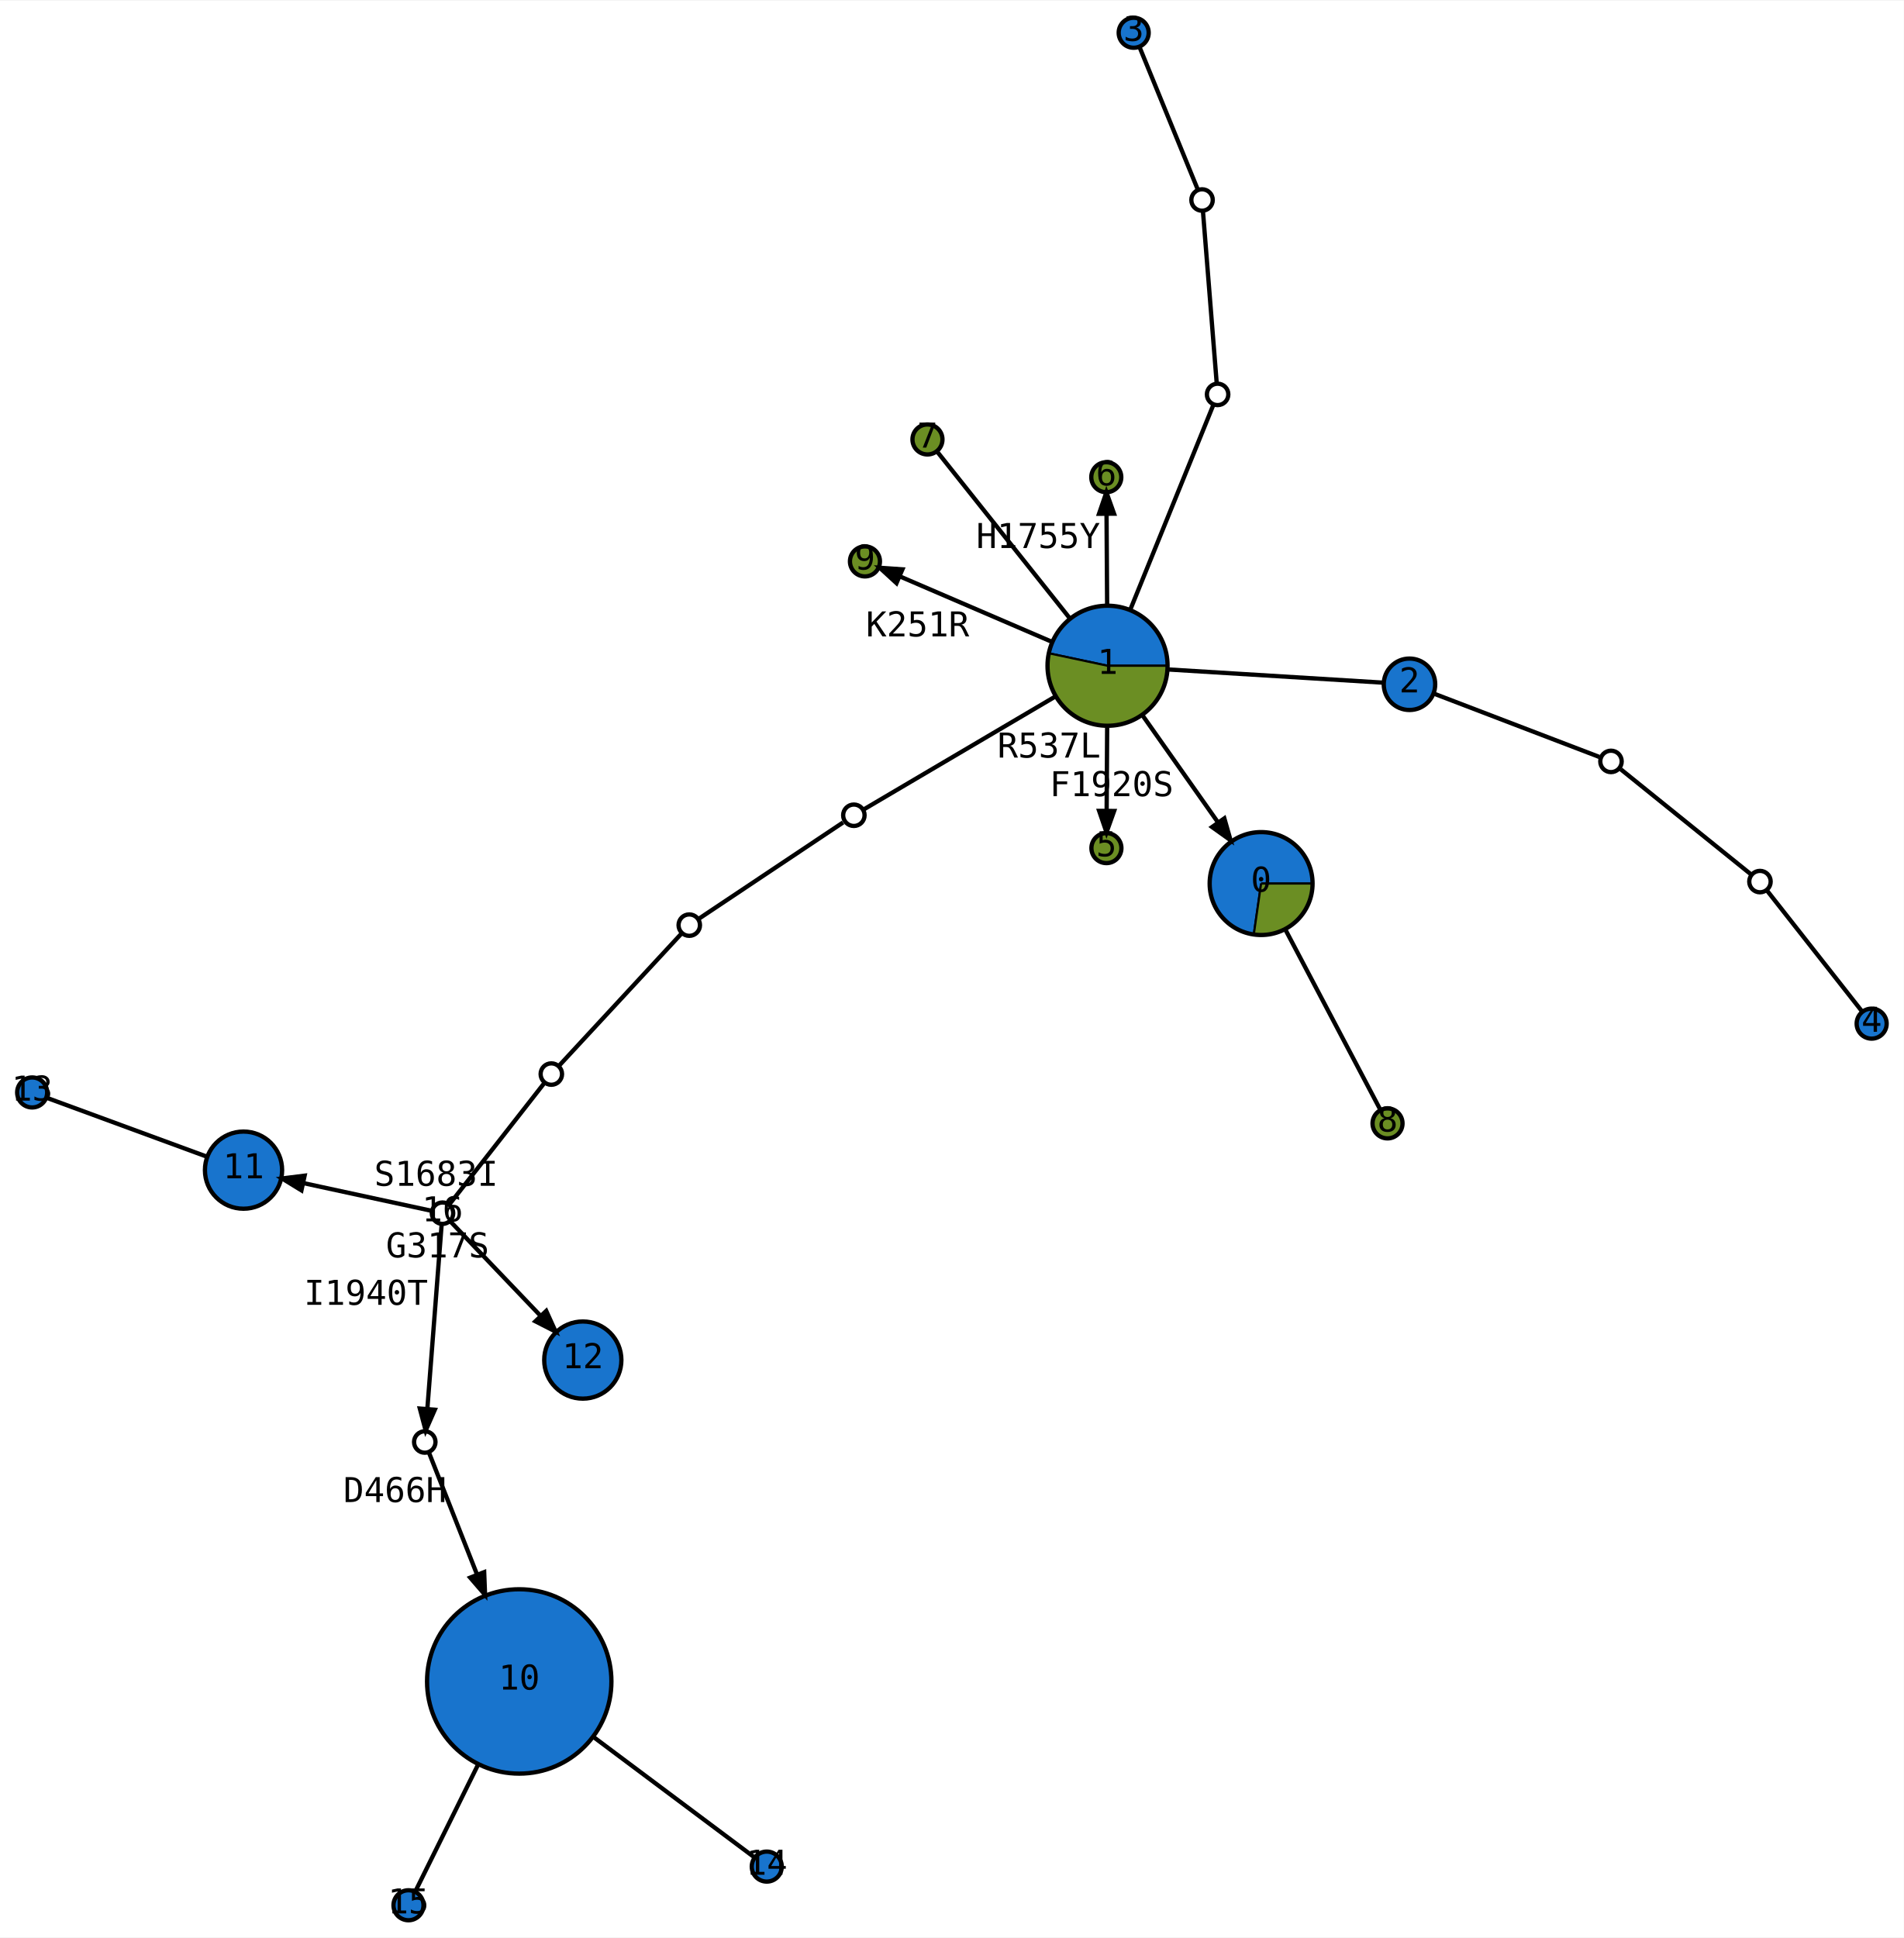
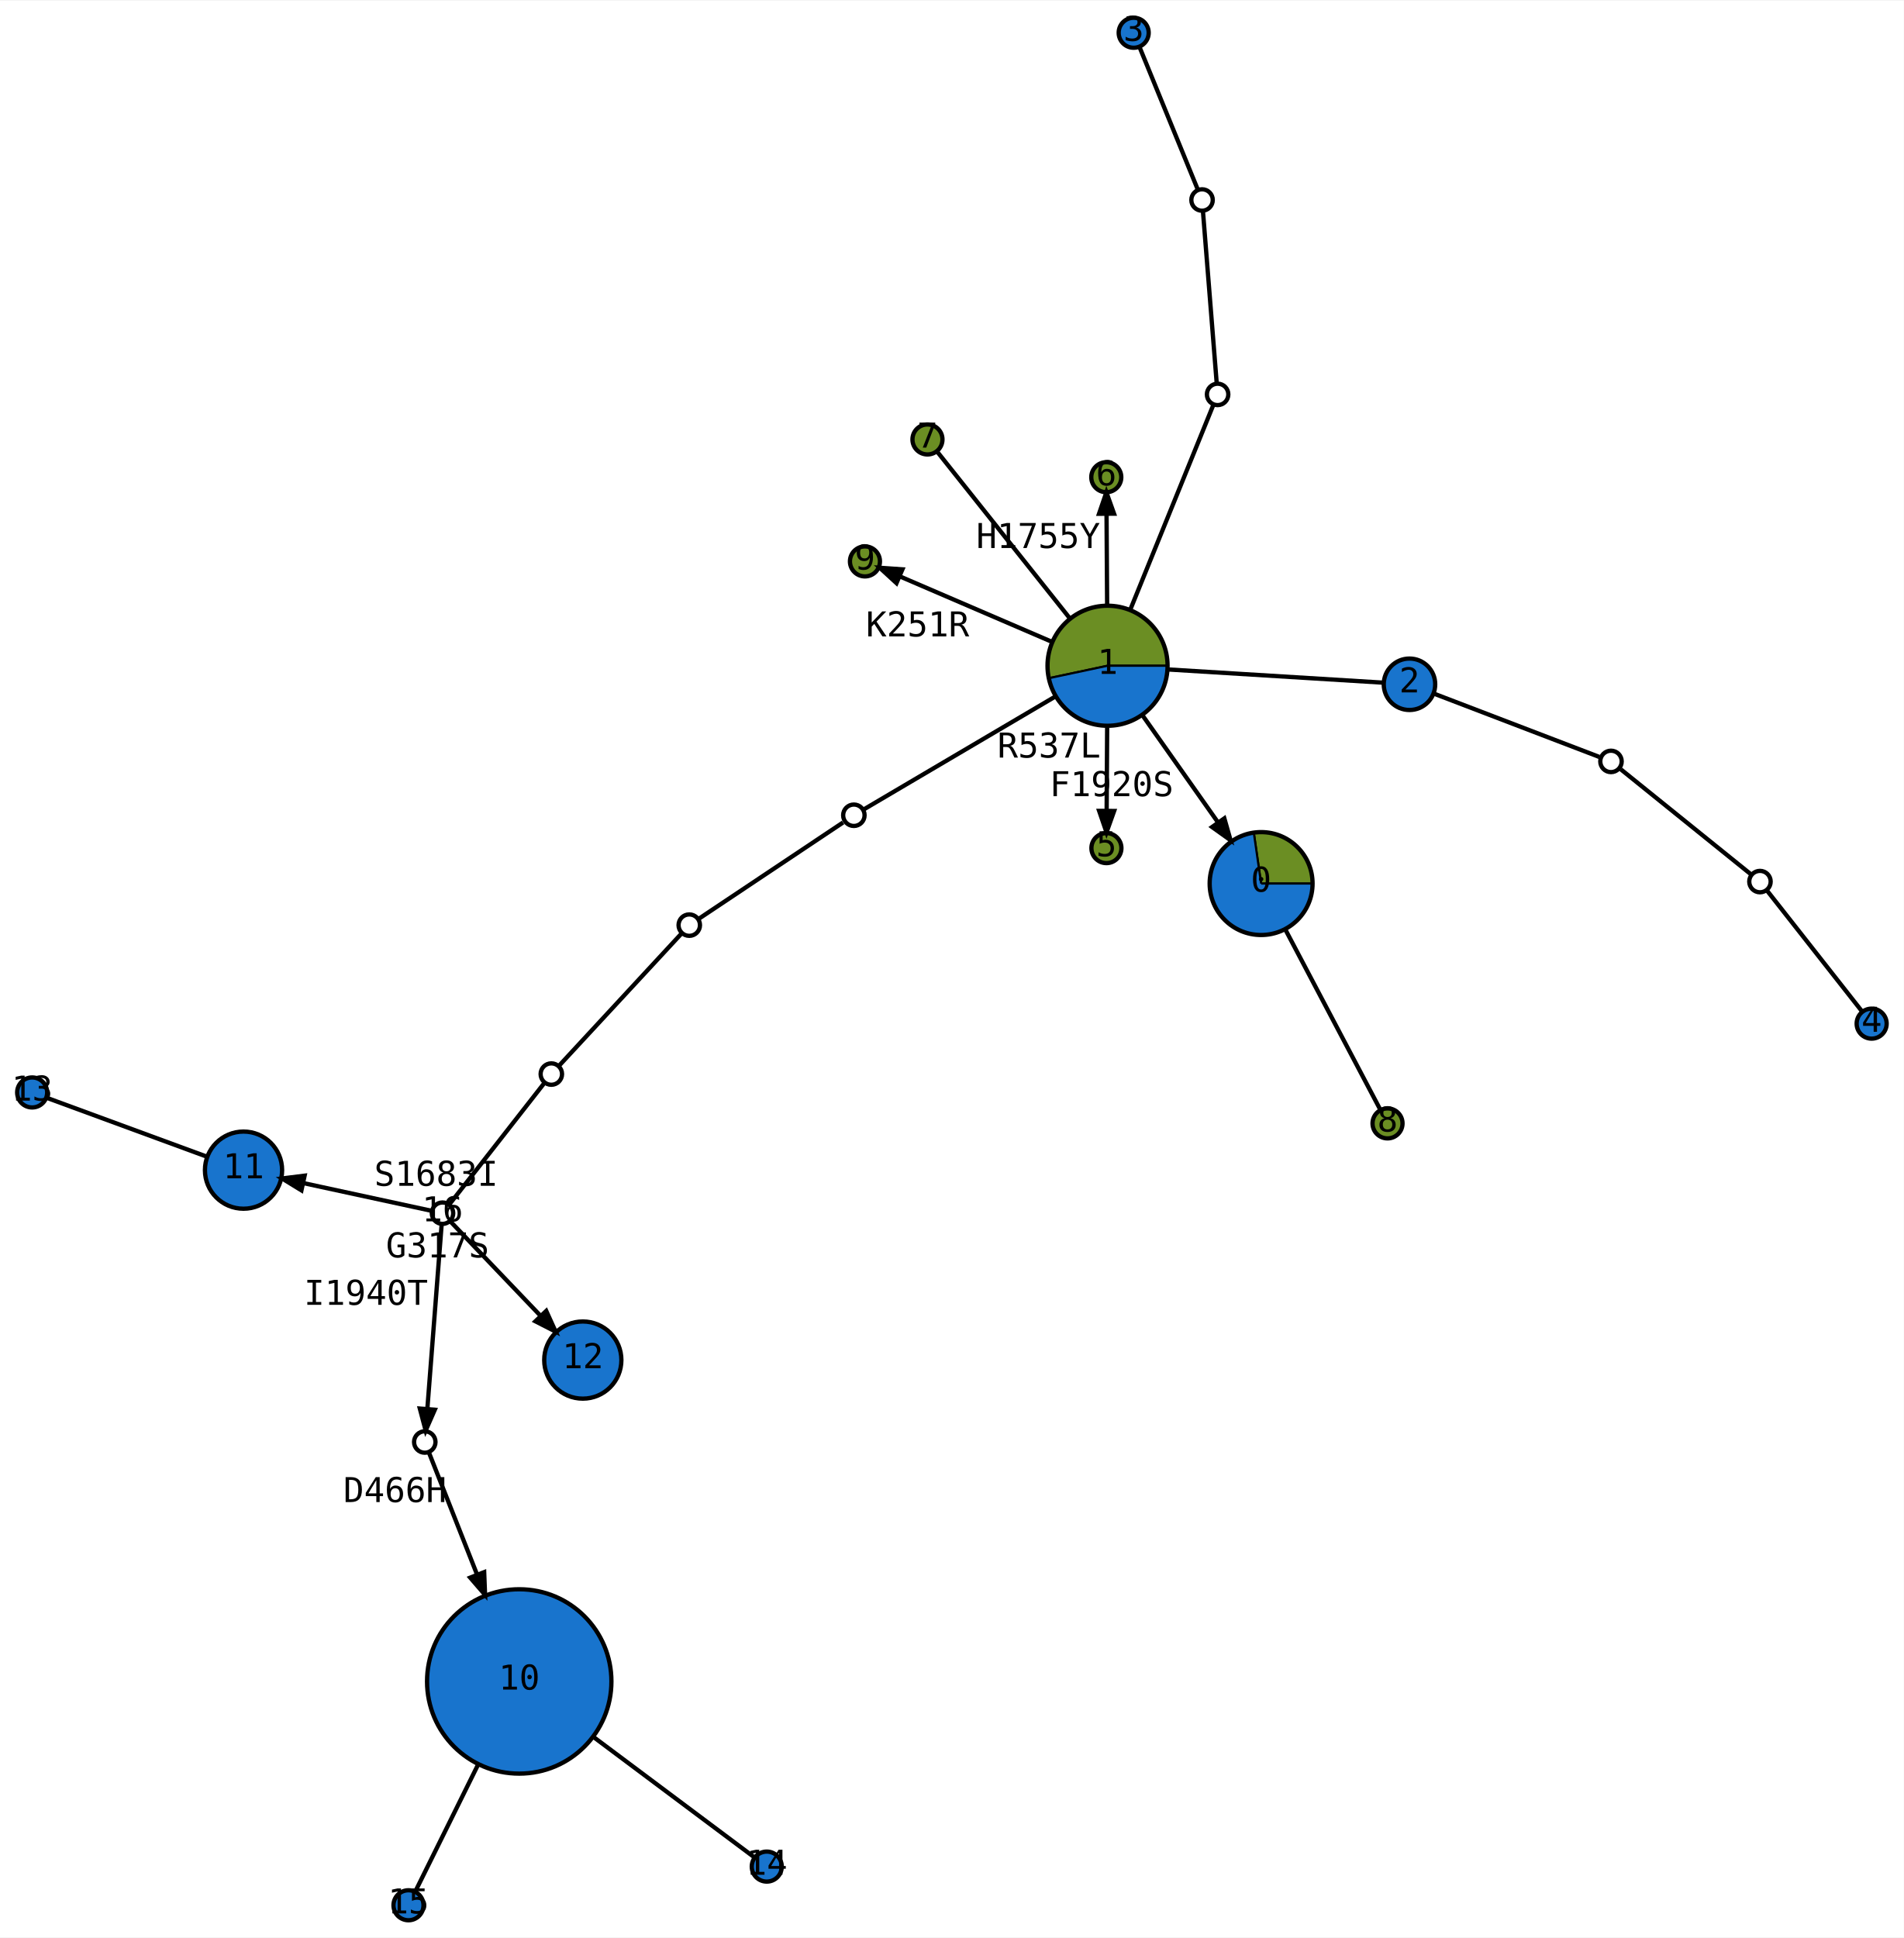
<svg xmlns="http://www.w3.org/2000/svg" width="444pt" height="452pt" viewBox="0.00 0.00 444.00 451.72">
  <g id="graph0" class="graph" transform="scale(1 1) rotate(0) translate(204.987 216.574)">
    <polygon fill="white" stroke="none" points="-204.987,235.151 -204.987,-216.574 239.013,-216.574 239.013,235.151 -204.987,235.151" />
    <g id="node1" class="node">
-       <path fill="#1874cd" stroke="black" stroke-width="0.5" d="M89.126,-10.643C89.126,-10.643 101.126,-10.643 101.126,-10.643 101.126,-11.214 101.086,-11.785 101.004,-12.35 100.923,-12.916 100.801,-13.475 100.64,-14.023 100.479,-14.572 100.279,-15.108 100.042,-15.627 99.805,-16.147 99.531,-16.649 99.222,-17.13 98.913,-17.611 98.57,-18.069 98.195,-18.501 97.821,-18.933 97.417,-19.337 96.985,-19.712 96.553,-20.086 96.095,-20.429 95.614,-20.738 95.133,-21.047 94.631,-21.321 94.112,-21.558 93.592,-21.796 93.056,-21.995 92.507,-22.157 91.959,-22.317 91.4,-22.439 90.834,-22.52 90.269,-22.602 89.698,-22.642 89.126,-22.642 88.555,-22.642 87.984,-22.602 87.419,-22.52 86.853,-22.439 86.294,-22.317 85.746,-22.157 85.197,-21.995 84.661,-21.796 84.141,-21.558 83.622,-21.321 83.12,-21.047 82.639,-20.738 82.158,-20.429 81.7,-20.086 81.268,-19.712 80.836,-19.337 80.432,-18.933 80.058,-18.501 79.683,-18.069 79.34,-17.611 79.031,-17.13 78.722,-16.649 78.448,-16.147 78.211,-15.627 77.974,-15.108 77.774,-14.572 77.613,-14.023 77.452,-13.475 77.33,-12.916 77.249,-12.35 77.167,-11.785 77.126,-11.214 77.126,-10.643 77.126,-10.071 77.167,-9.5 77.249,-8.935 77.33,-8.369 77.452,-7.81 77.613,-7.262 77.774,-6.713 77.974,-6.177 78.211,-5.658 78.448,-5.138 78.722,-4.636 79.031,-4.155 79.34,-3.674 79.683,-3.216 80.058,-2.784 80.432,-2.352 80.836,-1.948 81.268,-1.574 81.7,-1.199 82.158,-0.856 82.639,-0.547 83.12,-0.239 83.622,0.036 84.141,0.273 84.661,0.51 85.197,0.71 85.746,0.871 86.294,1.032 86.853,1.154 87.419,1.235 87.419,1.235 89.126,-10.643 89.126,-10.643" />
-       <path fill="olivedrab" stroke="black" stroke-width="0.5" d="M89.126,-10.643C89.126,-10.643 87.419,1.235 87.419,1.235 87.843,1.296 88.27,1.335 88.698,1.35 89.126,1.365 89.555,1.357 89.983,1.327 90.41,1.296 90.835,1.243 91.257,1.167 91.679,1.091 92.096,0.992 92.507,0.871 92.918,0.751 93.323,0.608 93.719,0.444 94.115,0.28 94.501,0.095 94.877,-0.11 95.254,-0.316 95.618,-0.541 95.97,-0.785 96.322,-1.03 96.661,-1.293 96.985,-1.574 97.309,-1.854 97.617,-2.152 97.909,-2.466 98.201,-2.779 98.476,-3.108 98.733,-3.451 98.99,-3.794 99.228,-4.151 99.447,-4.519 99.665,-4.888 99.864,-5.268 100.042,-5.658 100.22,-6.047 100.377,-6.446 100.512,-6.853 100.648,-7.26 100.761,-7.673 100.852,-8.092 100.943,-8.51 101.012,-8.934 101.058,-9.36 101.104,-9.786 101.126,-10.214 101.126,-10.643 101.126,-10.643 89.126,-10.643 89.126,-10.643" />
+       <path fill="olivedrab" stroke="black" stroke-width="0.5" d="M89.126,-10.643C89.126,-10.643 101.126,-10.643 101.126,-10.643 101.126,-11.071 101.104,-11.499 101.058,-11.925 101.012,-12.351 100.943,-12.775 100.852,-13.193 100.761,-13.612 100.648,-14.026 100.512,-14.432 100.377,-14.839 100.22,-15.238 100.042,-15.627 99.864,-16.017 99.665,-16.397 99.447,-16.766 99.228,-17.134 98.99,-17.491 98.733,-17.834 98.476,-18.177 98.201,-18.506 97.909,-18.82 97.617,-19.133 97.309,-19.431 96.985,-19.712 96.661,-19.992 96.322,-20.255 95.97,-20.5 95.618,-20.744 95.254,-20.969 94.877,-21.175 94.501,-21.38 94.115,-21.565 93.719,-21.729 93.323,-21.893 92.918,-22.036 92.507,-22.157 92.096,-22.277 91.679,-22.376 91.257,-22.452 90.835,-22.528 90.41,-22.581 89.983,-22.612 89.555,-22.642 89.126,-22.65 88.698,-22.635 88.27,-22.62 87.843,-22.581 87.419,-22.52 87.419,-22.52 89.126,-10.643 89.126,-10.643" />
+       <path fill="#1874cd" stroke="black" stroke-width="0.5" d="M89.126,-10.643C89.126,-10.643 87.419,-22.52 87.419,-22.52 86.853,-22.439 86.294,-22.317 85.746,-22.157 85.197,-21.995 84.661,-21.796 84.141,-21.558 83.622,-21.321 83.12,-21.047 82.639,-20.738 82.158,-20.429 81.7,-20.086 81.268,-19.712 80.836,-19.337 80.432,-18.933 80.058,-18.501 79.683,-18.069 79.34,-17.611 79.031,-17.13 78.722,-16.649 78.448,-16.147 78.211,-15.627 77.974,-15.108 77.774,-14.572 77.613,-14.023 77.452,-13.475 77.33,-12.916 77.249,-12.35 77.167,-11.785 77.126,-11.214 77.126,-10.643 77.126,-10.071 77.167,-9.5 77.249,-8.935 77.33,-8.369 77.452,-7.81 77.613,-7.262 77.774,-6.713 77.974,-6.177 78.211,-5.658 78.448,-5.138 78.722,-4.636 79.031,-4.155 79.34,-3.674 79.683,-3.216 80.058,-2.784 80.432,-2.352 80.836,-1.948 81.268,-1.574 81.7,-1.199 82.158,-0.856 82.639,-0.548 83.12,-0.239 83.622,0.036 84.141,0.273 84.661,0.51 85.197,0.71 85.746,0.871 86.294,1.032 86.853,1.154 87.419,1.235 87.984,1.317 88.555,1.357 89.126,1.357 89.698,1.357 90.269,1.317 90.834,1.235 91.4,1.154 91.959,1.032 92.507,0.871 93.056,0.71 93.592,0.51 94.112,0.273 94.631,0.036 95.133,-0.239 95.614,-0.548 96.095,-0.856 96.553,-1.199 96.985,-1.574 97.417,-1.948 97.821,-2.352 98.195,-2.784 98.57,-3.216 98.913,-3.674 99.222,-4.155 99.531,-4.636 99.805,-5.138 100.042,-5.658 100.279,-6.177 100.479,-6.713 100.64,-7.262 100.801,-7.81 100.923,-8.369 101.004,-8.935 101.086,-9.5 101.126,-10.071 101.126,-10.643 101.126,-10.643 89.126,-10.643 89.126,-10.643" />
      <ellipse fill="none" stroke="black" cx="89.126" cy="-10.643" rx="12" ry="12" />
      <text text-anchor="middle" x="89.126" y="-8.743" font-family="monospace" font-size="8.00">0</text>
    </g>
    <g id="node9" class="node">
      <ellipse fill="olivedrab" stroke="black" cx="118.608" cy="45.296" rx="3.5" ry="3.5" />
      <text text-anchor="middle" x="118.608" y="47.196" font-family="monospace" font-size="8.00">8</text>
    </g>
    <g id="edge2" class="edge">
      <path fill="none" stroke="black" d="M94.811,0.143C101.637,13.096 112.695,34.078 116.906,42.067" />
    </g>
    <g id="node2" class="node">
-       <path fill="#1874cd" stroke="black" stroke-width="0.5" d="M53.309,-61.443C53.309,-61.443 67.309,-61.443 67.309,-61.443 67.309,-62.299 67.231,-63.153 67.075,-63.994 66.919,-64.836 66.686,-65.661 66.38,-66.46 66.073,-67.259 65.694,-68.028 65.246,-68.758 64.799,-69.488 64.286,-70.175 63.714,-70.811 63.141,-71.447 62.511,-72.029 61.832,-72.55 61.153,-73.071 60.428,-73.529 59.665,-73.917 58.903,-74.306 58.106,-74.624 57.286,-74.867 56.465,-75.11 55.624,-75.277 54.773,-75.366 53.922,-75.456 53.064,-75.467 52.211,-75.4 51.358,-75.333 50.513,-75.188 49.686,-74.966 48.859,-74.745 48.055,-74.448 47.282,-74.079 46.51,-73.711 45.773,-73.272 45.081,-72.769 44.388,-72.266 43.743,-71.701 43.154,-71.08 42.565,-70.459 42.034,-69.786 41.568,-69.068 41.102,-68.35 40.703,-67.591 40.375,-66.801 40.048,-66.01 39.793,-65.191 39.615,-64.354 39.615,-64.354 53.309,-61.443 53.309,-61.443" />
-       <path fill="olivedrab" stroke="black" stroke-width="0.5" d="M53.309,-61.443C53.309,-61.443 39.615,-64.354 39.615,-64.354 39.514,-63.876 39.437,-63.393 39.386,-62.907 39.335,-62.42 39.309,-61.932 39.309,-61.443 39.309,-60.954 39.335,-60.466 39.386,-59.98 39.437,-59.494 39.514,-59.011 39.615,-58.532 39.717,-58.054 39.844,-57.582 39.995,-57.117 40.146,-56.652 40.321,-56.195 40.52,-55.749 40.719,-55.302 40.941,-54.866 41.185,-54.443 41.43,-54.02 41.696,-53.61 41.983,-53.214 42.271,-52.819 42.578,-52.438 42.906,-52.075 43.233,-51.712 43.578,-51.366 43.942,-51.039 44.305,-50.712 44.685,-50.404 45.081,-50.117 45.476,-49.83 45.886,-49.563 46.309,-49.319 46.733,-49.074 47.169,-48.852 47.615,-48.654 48.062,-48.455 48.518,-48.279 48.983,-48.128 49.448,-47.977 49.921,-47.851 50.399,-47.749 50.877,-47.647 51.36,-47.571 51.846,-47.52 52.332,-47.469 52.821,-47.443 53.309,-47.443 53.798,-47.443 54.287,-47.469 54.773,-47.52 55.259,-47.571 55.742,-47.647 56.22,-47.749 56.698,-47.851 57.171,-47.977 57.636,-48.128 58.101,-48.279 58.557,-48.455 59.004,-48.654 59.45,-48.852 59.886,-49.074 60.309,-49.319 60.733,-49.563 61.143,-49.83 61.538,-50.117 61.934,-50.404 62.314,-50.712 62.677,-51.039 63.041,-51.366 63.386,-51.712 63.714,-52.075 64.041,-52.438 64.349,-52.819 64.636,-53.214 64.923,-53.61 65.189,-54.02 65.434,-54.443 65.678,-54.866 65.9,-55.302 66.099,-55.749 66.298,-56.195 66.473,-56.652 66.624,-57.117 66.775,-57.582 66.902,-58.054 67.004,-58.532 67.105,-59.011 67.182,-59.494 67.233,-59.98 67.284,-60.466 67.309,-60.954 67.309,-61.443 67.309,-61.443 53.309,-61.443 53.309,-61.443" />
+       <path fill="olivedrab" stroke="black" stroke-width="0.5" d="M53.309,-61.443C53.309,-61.443 67.309,-61.443 67.309,-61.443 67.309,-61.932 67.284,-62.42 67.233,-62.907 67.182,-63.393 67.105,-63.876 67.004,-64.354 66.902,-64.832 66.775,-65.305 66.624,-65.769 66.473,-66.234 66.298,-66.691 66.099,-67.137 65.9,-67.584 65.678,-68.02 65.434,-68.443 65.189,-68.866 64.923,-69.277 64.636,-69.672 64.349,-70.068 64.041,-70.448 63.714,-70.811 63.386,-71.174 63.041,-71.52 62.677,-71.847 62.314,-72.174 61.934,-72.482 61.538,-72.769 61.143,-73.057 60.733,-73.323 60.309,-73.567 59.886,-73.812 59.45,-74.034 59.004,-74.233 58.557,-74.432 58.101,-74.607 57.636,-74.758 57.171,-74.909 56.698,-75.035 56.22,-75.137 55.742,-75.239 55.259,-75.315 54.773,-75.366 54.287,-75.418 53.798,-75.443 53.309,-75.443 52.821,-75.443 52.332,-75.418 51.846,-75.366 51.36,-75.315 50.877,-75.239 50.399,-75.137 49.921,-75.035 49.448,-74.909 48.983,-74.758 48.518,-74.607 48.062,-74.432 47.615,-74.233 47.169,-74.034 46.733,-73.812 46.309,-73.567 45.886,-73.323 45.476,-73.057 45.081,-72.769 44.685,-72.482 44.305,-72.174 43.942,-71.847 43.578,-71.52 43.233,-71.174 42.906,-70.811 42.578,-70.448 42.271,-70.067 41.983,-69.672 41.696,-69.277 41.43,-68.866 41.185,-68.443 40.941,-68.02 40.719,-67.584 40.52,-67.137 40.321,-66.691 40.146,-66.234 39.995,-65.769 39.844,-65.305 39.717,-64.832 39.615,-64.354 39.514,-63.876 39.437,-63.393 39.386,-62.907 39.335,-62.42 39.309,-61.932 39.309,-61.443 39.309,-60.954 39.335,-60.466 39.386,-59.98 39.437,-59.494 39.514,-59.011 39.615,-58.532 39.615,-58.532 53.309,-61.443 53.309,-61.443" />
+       <path fill="#1874cd" stroke="black" stroke-width="0.5" d="M53.309,-61.443C53.309,-61.443 39.615,-58.532 39.615,-58.532 39.793,-57.695 40.048,-56.876 40.375,-56.086 40.703,-55.295 41.102,-54.536 41.568,-53.818 42.034,-53.1 42.565,-52.427 43.154,-51.806 43.743,-51.185 44.388,-50.62 45.081,-50.117 45.773,-49.614 46.51,-49.175 47.282,-48.807 48.055,-48.438 48.859,-48.142 49.686,-47.92 50.513,-47.699 51.358,-47.553 52.211,-47.486 53.064,-47.419 53.922,-47.43 54.773,-47.52 55.624,-47.609 56.465,-47.777 57.286,-48.02 58.106,-48.263 58.903,-48.581 59.665,-48.969 60.428,-49.358 61.153,-49.815 61.832,-50.336 62.511,-50.857 63.141,-51.439 63.714,-52.075 64.286,-52.711 64.799,-53.398 65.246,-54.128 65.694,-54.858 66.073,-55.627 66.38,-56.426 66.686,-57.225 66.919,-58.05 67.075,-58.892 67.231,-59.733 67.309,-60.587 67.309,-61.443 67.309,-61.443 53.309,-61.443 53.309,-61.443" />
      <ellipse fill="none" stroke="black" cx="53.309" cy="-61.443" rx="14" ry="14" />
      <text text-anchor="middle" x="53.309" y="-59.543" font-family="monospace" font-size="8.00">1</text>
    </g>
    <g id="edge1" class="edge">
      <path fill="none" stroke="black" d="M61.437,-49.916C66.661,-42.506 73.488,-32.824 79.055,-24.927" />
      <polygon fill="black" stroke="black" points="80.55,-25.844 82.001,-20.749 77.689,-23.827 80.55,-25.844" />
      <text text-anchor="middle" x="54.246" y="-31.021" font-family="monospace" font-size="8.00">F1920S</text>
    </g>
    <g id="node3" class="node">
      <ellipse fill="#1874cd" stroke="black" cx="123.727" cy="-57.12" rx="6" ry="6" />
      <text text-anchor="middle" x="123.727" y="-55.221" font-family="monospace" font-size="8.00">2</text>
    </g>
    <g id="edge3" class="edge">
      <path fill="none" stroke="black" d="M67.56,-60.568C82.831,-59.631 106.373,-58.186 117.497,-57.503" />
    </g>
    <g id="node6" class="node">
      <ellipse fill="olivedrab" stroke="black" cx="53.048" cy="-18.908" rx="3.5" ry="3.5" />
      <text text-anchor="middle" x="53.048" y="-17.008" font-family="monospace" font-size="8.00">5</text>
    </g>
    <g id="edge7" class="edge">
      <path fill="none" stroke="black" d="M53.221,-47.043C53.182,-40.671 53.137,-33.378 53.103,-27.814" />
      <polygon fill="black" stroke="black" points="54.851,-27.57 53.07,-22.581 51.351,-27.592 54.851,-27.57" />
      <text text-anchor="middle" x="39.662" y="-40.029" font-family="monospace" font-size="8.00">R537L</text>
    </g>
    <g id="node7" class="node">
      <ellipse fill="olivedrab" stroke="black" cx="53.018" cy="-105.413" rx="3.5" ry="3.5" />
      <text text-anchor="middle" x="53.018" y="-103.513" font-family="monospace" font-size="8.00">6</text>
    </g>
    <g id="edge8" class="edge">
      <path fill="none" stroke="black" d="M53.214,-75.84C53.168,-82.753 53.115,-90.806 53.076,-96.762" />
      <polygon fill="black" stroke="black" points="51.325,-96.887 53.042,-101.898 54.825,-96.91 51.325,-96.887" />
      <text text-anchor="middle" x="37.145" y="-88.901" font-family="monospace" font-size="8.00">H1755Y</text>
    </g>
    <g id="node8" class="node">
      <ellipse fill="olivedrab" stroke="black" cx="11.313" cy="-114.22" rx="3.5" ry="3.5" />
      <text text-anchor="middle" x="11.313" y="-112.32" font-family="monospace" font-size="8.00">7</text>
    </g>
    <g id="edge9" class="edge">
      <path fill="none" stroke="black" d="M44.403,-72.636C34.58,-84.981 19.4,-104.058 13.638,-111.298" />
    </g>
    <g id="node10" class="node">
      <ellipse fill="olivedrab" stroke="black" cx="-3.266" cy="-85.777" rx="3.5" ry="3.5" />
      <text text-anchor="middle" x="-3.266" y="-83.877" font-family="monospace" font-size="8.00">9</text>
    </g>
    <g id="edge10" class="edge">
      <path fill="none" stroke="black" d="M40.188,-67.087C29.273,-71.782 14.081,-78.316 4.854,-82.285" />
      <polygon fill="black" stroke="black" points="4.09,-80.709 0.188,-84.292 5.473,-83.924 4.09,-80.709" />
      <text text-anchor="middle" x="9.021" y="-68.286" font-family="monospace" font-size="8.00">K251R</text>
    </g>
    <g id="node18" class="node">
      <ellipse fill="white" stroke="black" cx="78.979" cy="-124.728" rx="2.5" ry="2.5" />
    </g>
    <g id="edge4" class="edge">
      <path fill="none" stroke="black" d="M58.628,-74.556C64.855,-89.906 74.725,-114.24 77.934,-122.151" />
    </g>
    <g id="node20" class="node">
      <ellipse fill="white" stroke="black" cx="-5.851" cy="-26.572" rx="2.5" ry="2.5" />
    </g>
    <g id="edge11" class="edge">
      <path fill="none" stroke="black" d="M41.051,-54.218C26.701,-45.76 3.953,-32.351 -3.443,-27.992" />
    </g>
    <g id="node23" class="node">
      <ellipse fill="white" stroke="black" cx="170.722" cy="-39.131" rx="2.5" ry="2.5" />
    </g>
    <g id="edge15" class="edge">
      <path fill="none" stroke="black" d="M129.49,-54.915C139.686,-51.012 160.533,-43.031 167.993,-40.176" />
    </g>
    <g id="node4" class="node">
      <ellipse fill="#1874cd" stroke="black" cx="59.408" cy="-209.074" rx="3.5" ry="3.5" />
      <text text-anchor="middle" x="59.408" y="-207.174" font-family="monospace" font-size="8.00">3</text>
    </g>
    <g id="node5" class="node">
      <ellipse fill="#1874cd" stroke="black" cx="231.513" cy="22.03" rx="3.5" ry="3.5" />
      <text text-anchor="middle" x="231.513" y="23.93" font-family="monospace" font-size="8.00">4</text>
    </g>
    <g id="node11" class="node">
      <ellipse fill="#1874cd" stroke="black" cx="-83.893" cy="175.449" rx="21.5" ry="21.5" />
      <text text-anchor="middle" x="-83.893" y="177.349" font-family="monospace" font-size="8.00">10</text>
    </g>
    <g id="node15" class="node">
      <ellipse fill="#1874cd" stroke="black" cx="-26.164" cy="218.632" rx="3.5" ry="3.5" />
      <text text-anchor="middle" x="-26.164" y="220.532" font-family="monospace" font-size="8.00">14</text>
    </g>
    <g id="edge18" class="edge">
      <path fill="none" stroke="black" d="M-66.573,188.405C-53.288,198.343 -36.097,211.202 -29.212,216.352" />
    </g>
    <g id="node16" class="node">
      <ellipse fill="#1874cd" stroke="black" cx="-109.721" cy="227.651" rx="3.5" ry="3.5" />
      <text text-anchor="middle" x="-109.721" y="229.551" font-family="monospace" font-size="8.00">15</text>
    </g>
    <g id="edge19" class="edge">
      <path fill="none" stroke="black" d="M-93.511,194.887C-98.903,205.787 -105.118,218.347 -108.039,224.251" />
    </g>
    <g id="node12" class="node">
      <ellipse fill="#1874cd" stroke="black" cx="-148.193" cy="56.198" rx="9" ry="9" />
      <text text-anchor="middle" x="-148.193" y="58.098" font-family="monospace" font-size="8.00">11</text>
    </g>
    <g id="node14" class="node">
      <ellipse fill="#1874cd" stroke="black" cx="-197.487" cy="38.08" rx="3.5" ry="3.5" />
      <text text-anchor="middle" x="-197.487" y="39.98" font-family="monospace" font-size="8.00">13</text>
    </g>
    <g id="edge22" class="edge">
      <path fill="none" stroke="black" d="M-156.78,53.042C-167.813,48.987 -186.452,42.136 -194.079,39.332" />
    </g>
    <g id="node13" class="node">
      <ellipse fill="#1874cd" stroke="black" cx="-69.068" cy="100.494" rx="9" ry="9" />
      <text text-anchor="middle" x="-69.068" y="102.394" font-family="monospace" font-size="8.00">12</text>
    </g>
    <g id="node17" class="node">
      <ellipse fill="white" stroke="black" cx="-101.786" cy="66.237" rx="2.5" ry="2.5" />
      <text text-anchor="middle" x="-101.786" y="68.137" font-family="monospace" font-size="8.00">16</text>
    </g>
    <g id="edge23" class="edge">
      <path fill="none" stroke="black" d="M-104.281,65.697C-109.846,64.493 -123.624,61.513 -134.276,59.209" />
      <polygon fill="black" stroke="black" points="-134.687,60.91 -139.204,58.143 -133.947,57.489 -134.687,60.91" />
      <text text-anchor="middle" x="-103.278" y="59.853" font-family="monospace" font-size="8.00">S1683I</text>
    </g>
    <g id="edge24" class="edge">
      <path fill="none" stroke="black" d="M-100.026,68.079C-96.103,72.187 -86.389,82.358 -78.88,90.221" />
      <polygon fill="black" stroke="black" points="-77.593,89.034 -75.405,93.859 -80.124,91.451 -77.593,89.034" />
      <text text-anchor="middle" x="-102.953" y="76.55" font-family="monospace" font-size="8.00">G317S</text>
    </g>
    <g id="node25" class="node">
      <ellipse fill="white" stroke="black" cx="-105.922" cy="119.605" rx="2.5" ry="2.5" />
    </g>
    <g id="edge21" class="edge">
      <path fill="none" stroke="black" d="M-101.985,68.811C-102.579,76.471 -104.352,99.346 -105.303,111.618" />
      <polygon fill="black" stroke="black" points="-103.583,112.082 -105.715,116.931 -107.073,111.811 -103.583,112.082" />
      <text text-anchor="middle" x="-119.644" y="87.614" font-family="monospace" font-size="8.00">I1940T</text>
    </g>
    <g id="node19" class="node">
      <ellipse fill="white" stroke="black" cx="75.351" cy="-170.068" rx="2.5" ry="2.5" />
    </g>
    <g id="edge5" class="edge">
      <path fill="none" stroke="black" d="M78.763,-127.428C78.116,-135.512 76.201,-159.449 75.562,-167.439" />
    </g>
    <g id="edge6" class="edge">
      <path fill="none" stroke="black" d="M74.305,-172.627C71.534,-179.407 64,-197.838 60.837,-205.578" />
    </g>
    <g id="node21" class="node">
      <ellipse fill="white" stroke="black" cx="-44.238" cy="-0.945" rx="2.5" ry="2.5" />
    </g>
    <g id="edge12" class="edge">
      <path fill="none" stroke="black" d="M-8.37,-24.891C-15.442,-20.169 -35.399,-6.846 -42.05,-2.406" />
    </g>
    <g id="node22" class="node">
      <ellipse fill="white" stroke="black" cx="-76.408" cy="33.791" rx="2.5" ry="2.5" />
    </g>
    <g id="edge13" class="edge">
      <path fill="none" stroke="black" d="M-45.967,0.923C-51.501,6.898 -68.746,25.517 -74.51,31.742" />
    </g>
    <g id="edge14" class="edge">
      <path fill="none" stroke="black" d="M-78.073,35.92C-82.66,41.785 -95.447,58.133 -100.081,64.058" />
    </g>
    <g id="node24" class="node">
      <ellipse fill="white" stroke="black" cx="205.465" cy="-11.102" rx="2.5" ry="2.5" />
    </g>
    <g id="edge16" class="edge">
      <path fill="none" stroke="black" d="M173.002,-37.292C179.403,-32.128 197.465,-17.556 203.485,-12.699" />
    </g>
    <g id="edge17" class="edge">
      <path fill="none" stroke="black" d="M207.174,-8.928C211.701,-3.169 224.01,12.486 229.179,19.061" />
    </g>
    <g id="edge20" class="edge">
      <path fill="none" stroke="black" d="M-104.975,122.005C-103.001,127.01 -98.253,139.046 -93.762,150.432" />
      <polygon fill="black" stroke="black" points="-92.069,149.955 -91.862,155.249 -95.325,151.24 -92.069,149.955" />
      <text text-anchor="middle" x="-112.869" y="133.618" font-family="monospace" font-size="8.00">D466H</text>
    </g>
  </g>
</svg>
